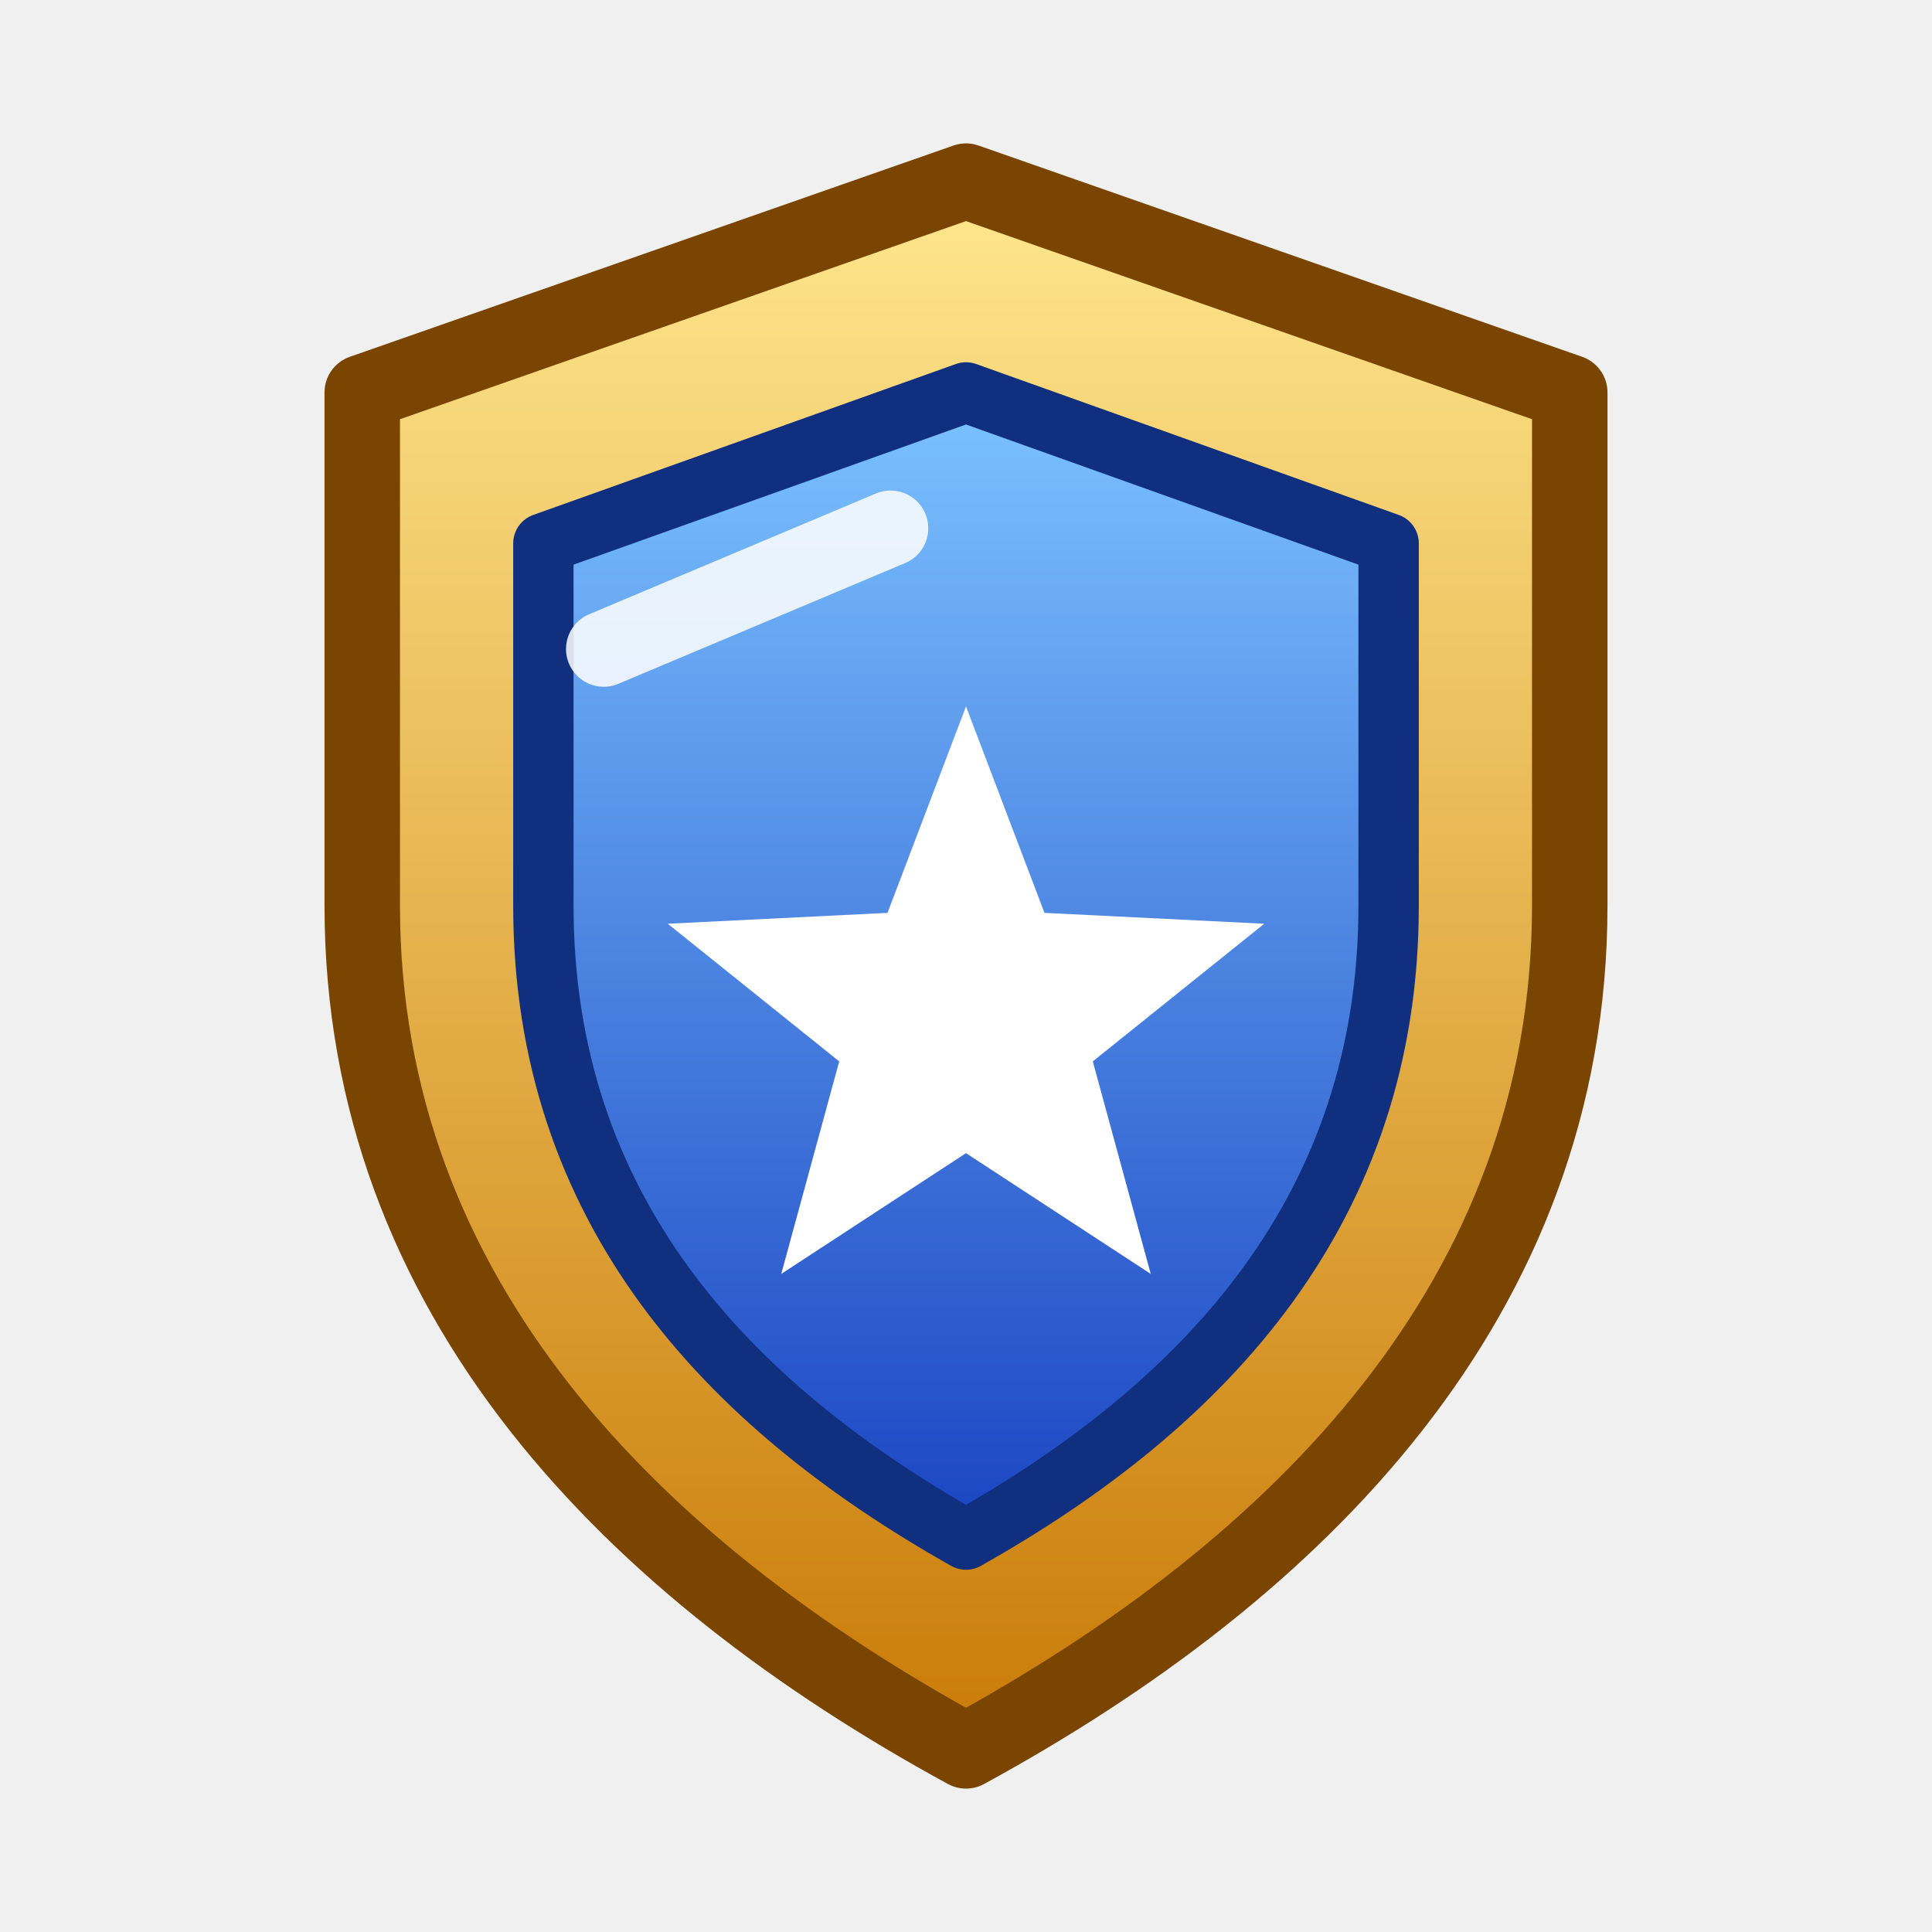
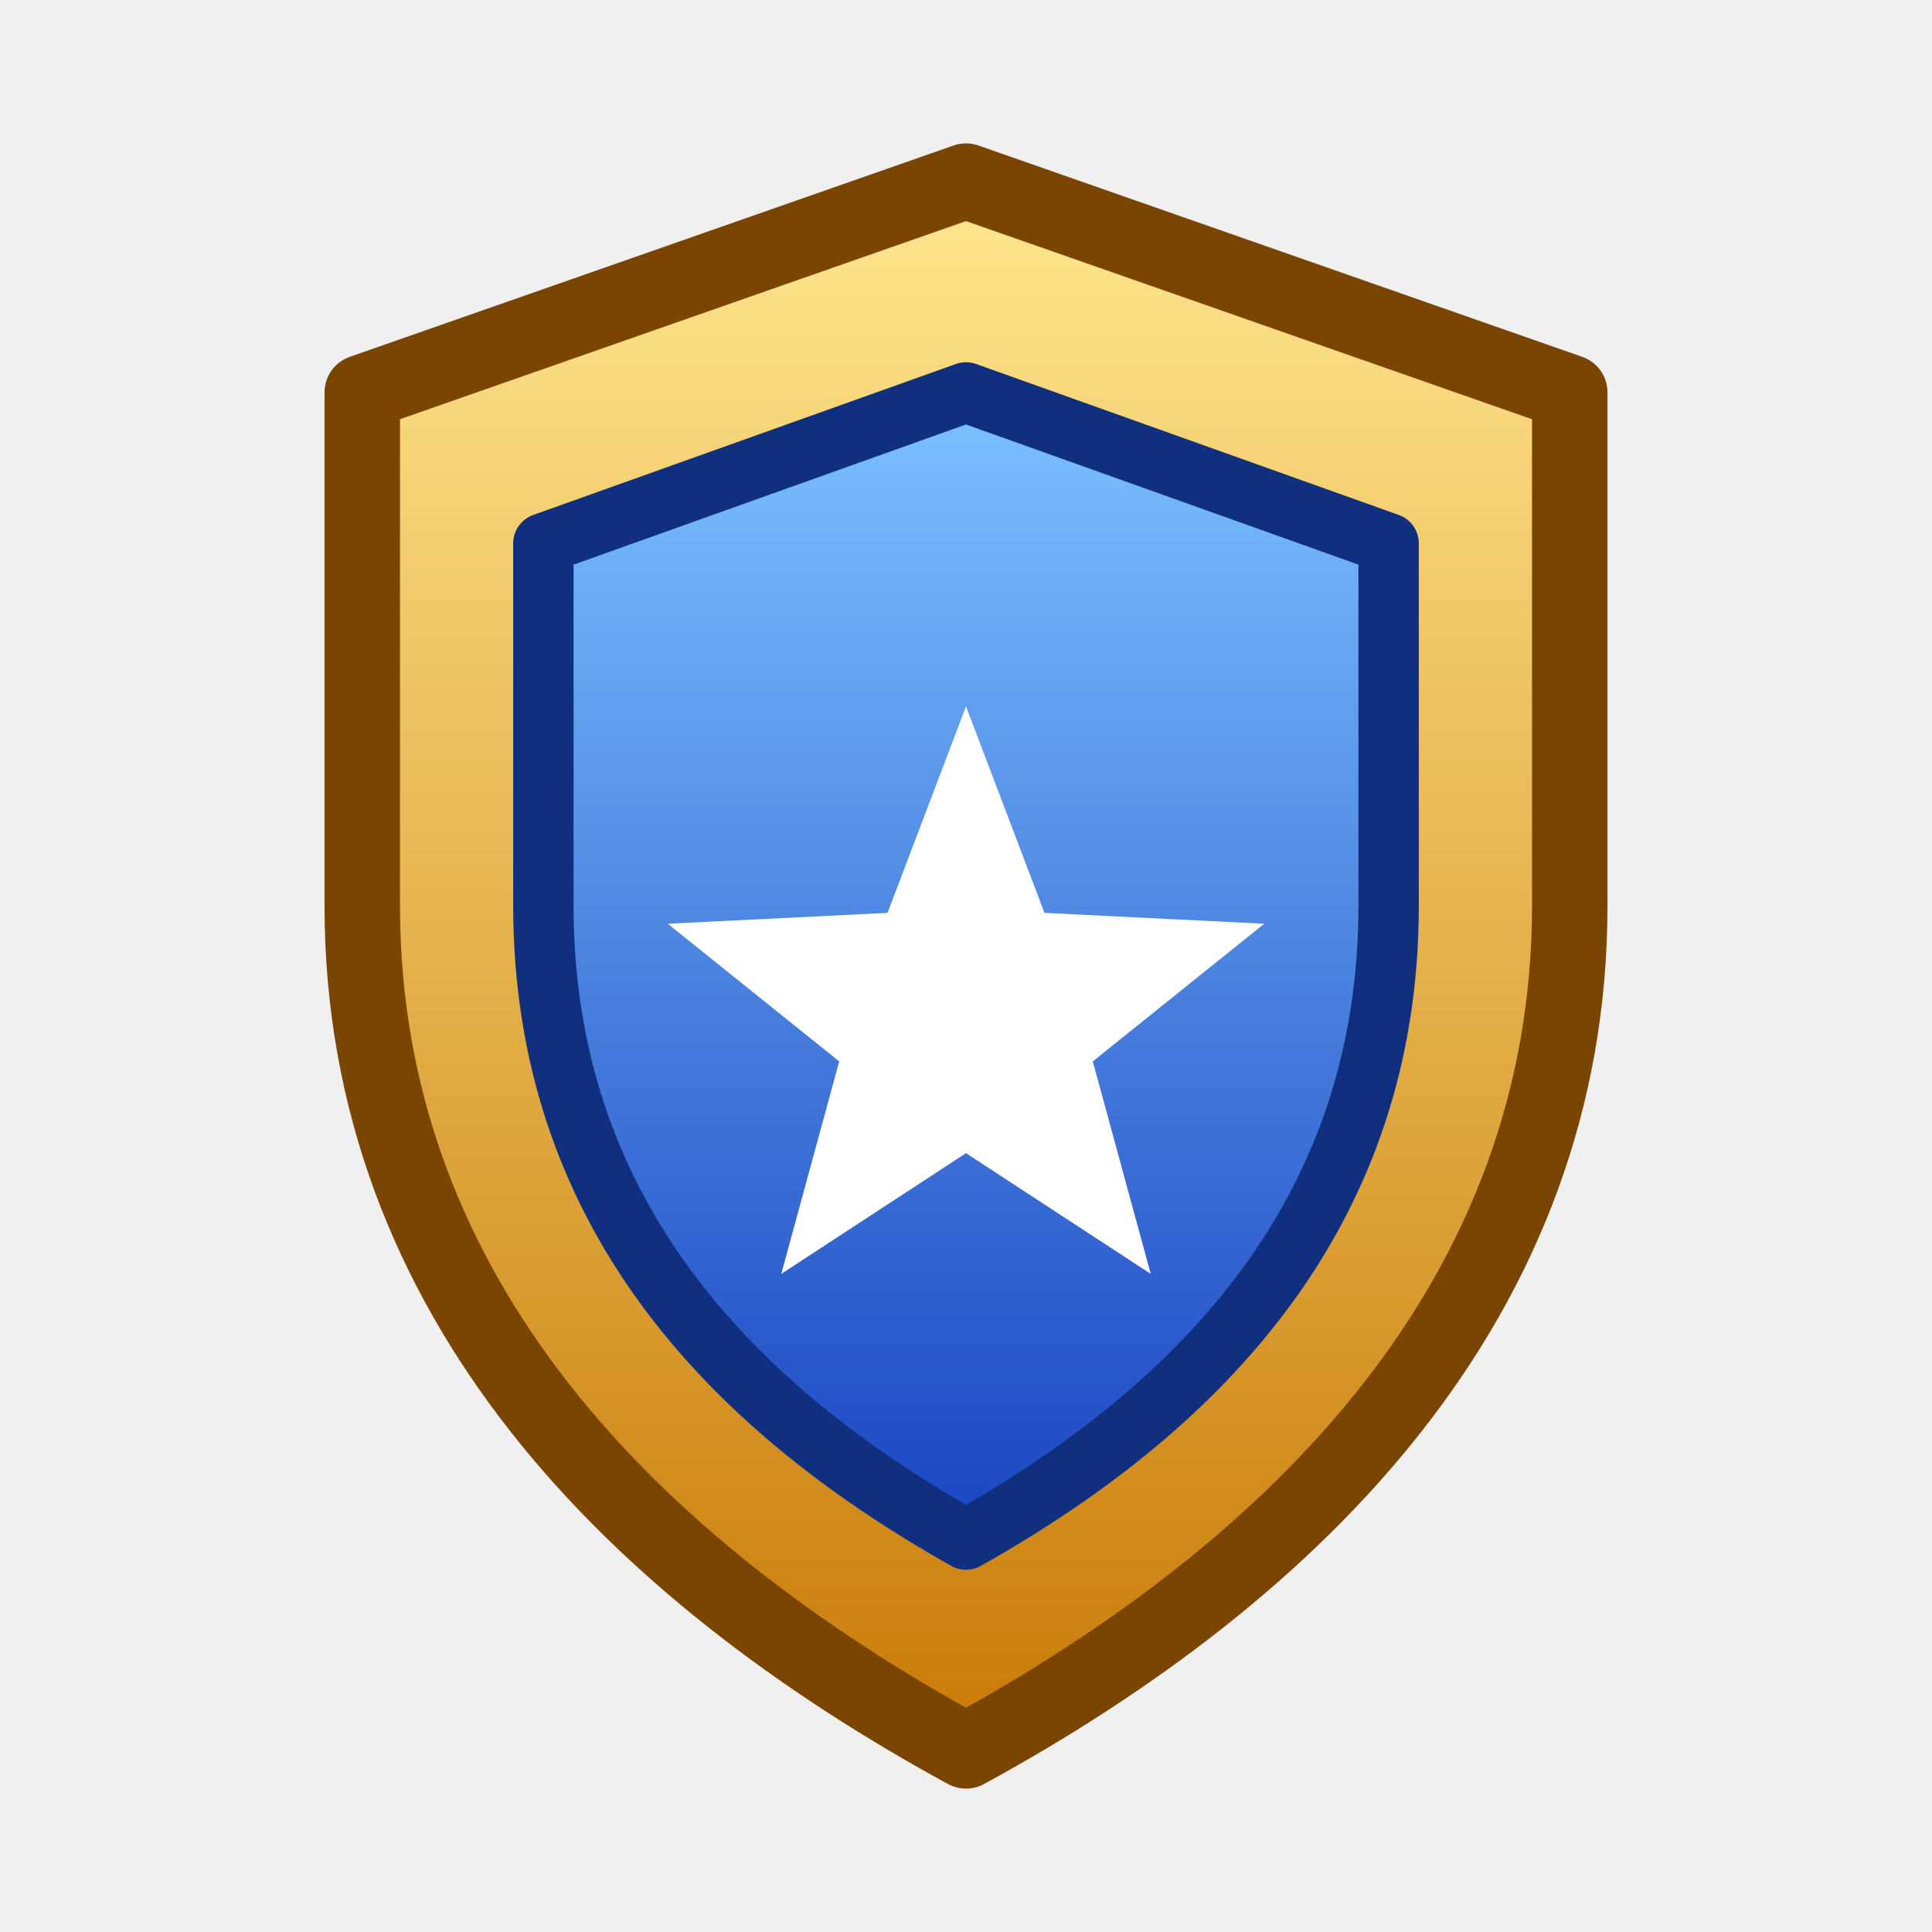
<svg xmlns="http://www.w3.org/2000/svg" width="64" height="64" viewBox="0 0 64 64">
  <defs>
    <linearGradient id="armorflatg" x1="0" y1="0" x2="0" y2="1">
      <stop offset="0" stop-color="#ffe78f" />
      <stop offset="1" stop-color="#c97a06" />
    </linearGradient>
    <linearGradient id="armorflatb" x1="0" y1="0" x2="0" y2="1">
      <stop offset="0" stop-color="#7cc2ff" />
      <stop offset="1" stop-color="#1a44c2" />
    </linearGradient>
  </defs>
  <path d="M32 6 L52 13 V30 C52 43 43 52 32 58 C21 52 12 43 12 30 V13 Z" fill="url(#armorflatg)" stroke="#7a4500" stroke-width="2.5" stroke-linejoin="round" stroke-linecap="round" />
  <path d="M32 13 L46 18 V30 C46 40 40 46.5 32 51 C24 46.5 18 40 18 30 V18 Z" fill="url(#armorflatb)" stroke="#10307f" stroke-width="2" stroke-linejoin="round" stroke-linecap="round" />
  <g transform="translate(32 33) scale(0.4) translate(-32 -31)">
    <path d="M32 7 L38.5 24.1 L56.7 25 L42.5 36.4 L47.3 54 L32 44 L16.7 54 L21.5 36.4 L7.3 25 L25.5 24.1 Z" fill="#fff" />
  </g>
-   <path d="M20 21.5 L29.5 17.5" fill="none" stroke="#fff" stroke-width="2.5" stroke-linecap="round" stroke-linejoin="round" opacity="0.85" />
</svg>
